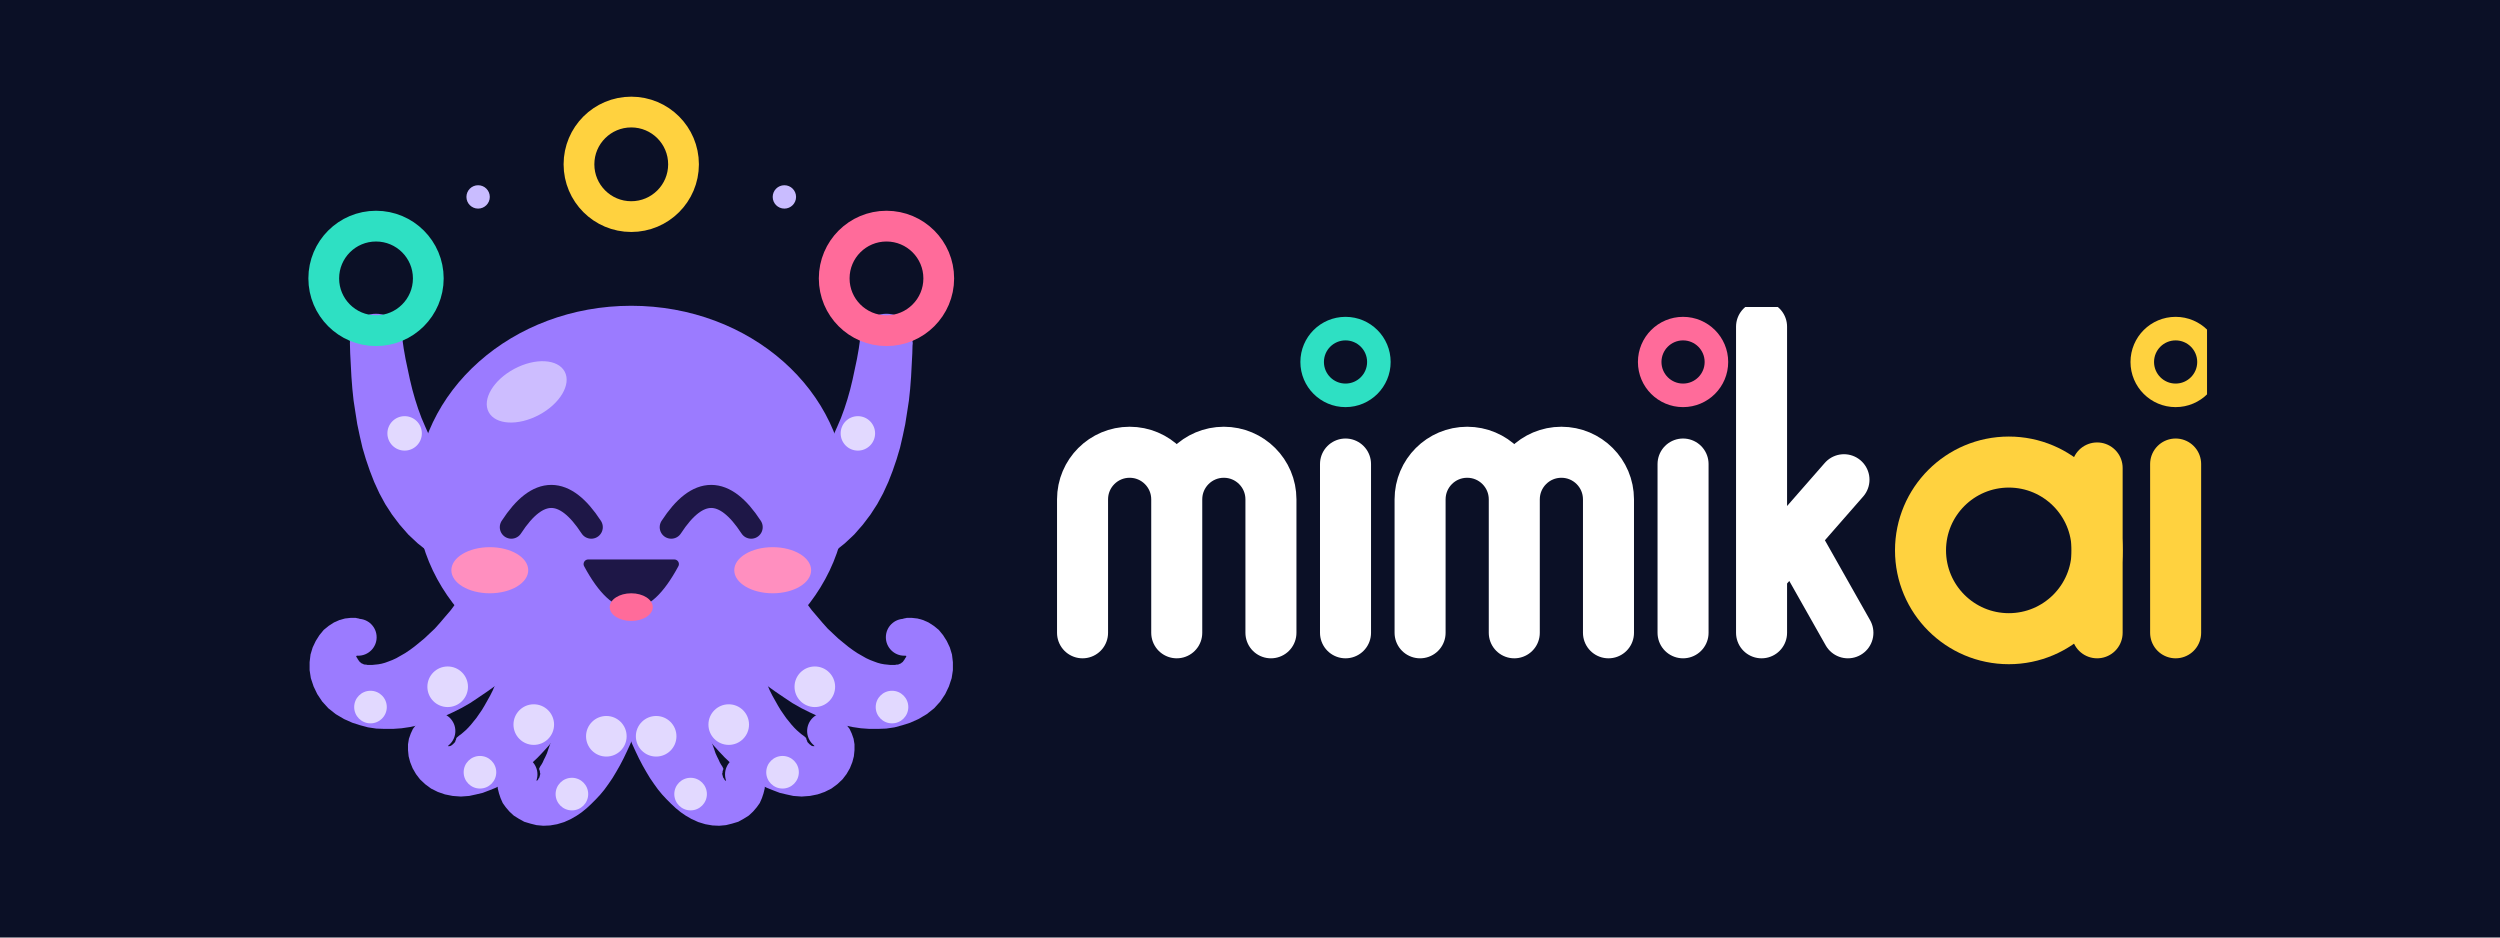
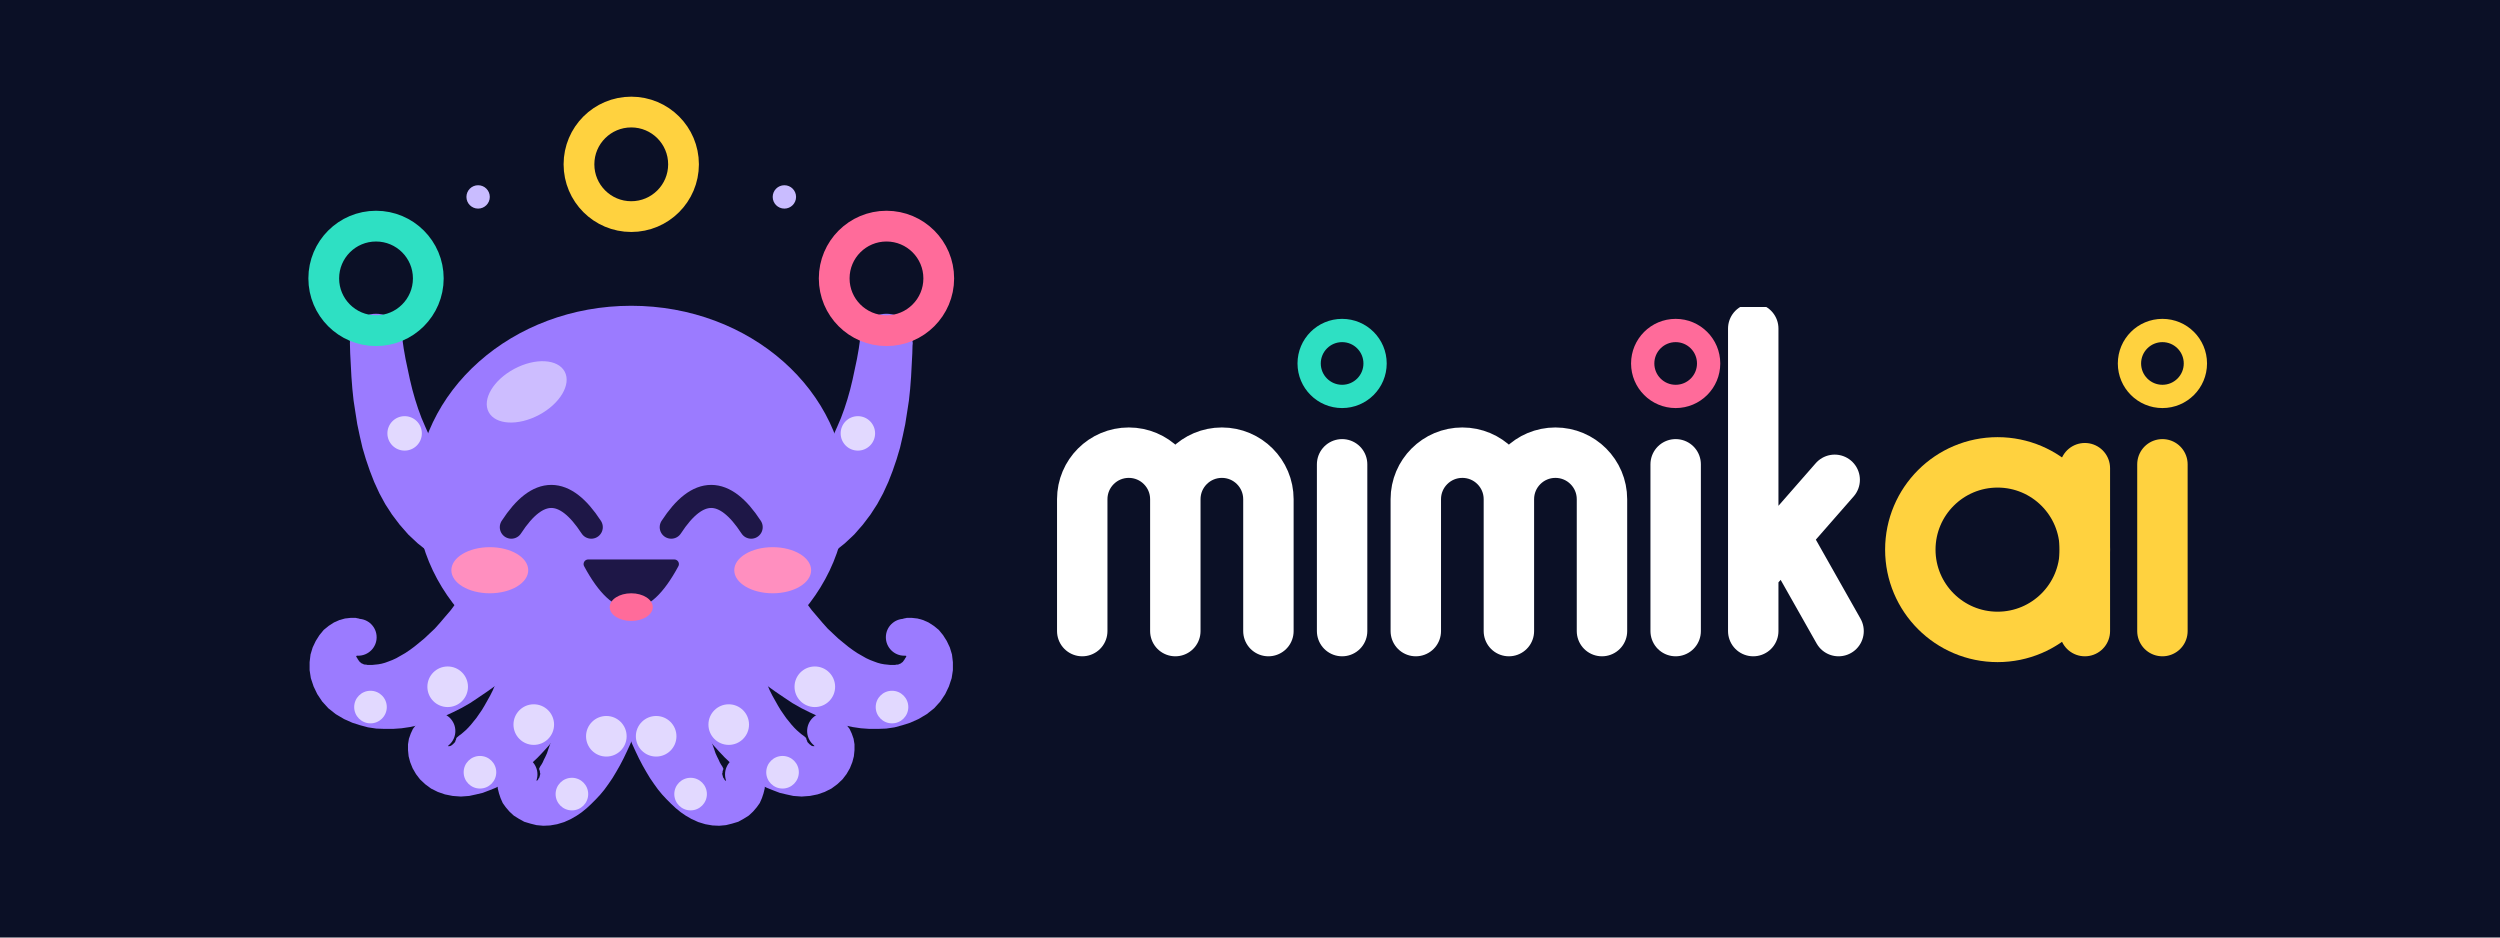
<svg xmlns="http://www.w3.org/2000/svg" viewBox="0 0 1600 600" width="1600" height="600" role="img" aria-label="Mimikai TV banner">
  <rect width="1600" height="600" fill="#0B1026" />
  <svg x="187.5" y="54.0" width="433.0" height="492.0" viewBox="18 6 220 250">
    <path d="M78 176 C88 202 168 202 178 176 Z" fill="#9B7BFF" />
    <path d="M72.9 172.0 L71.0 174.7 L69.3 177.0 L67.5 179.1 L65.8 181.1 L64.1 183.0 L62.4 184.6 L60.7 186.2 L59.0 187.6 L57.4 188.9 L55.9 190.0 L54.4 191.0 L53.0 191.8 L51.6 192.6 L50.3 193.2 L49.0 193.7 L47.9 194.1 L46.8 194.4 L45.7 194.6 L44.7 194.7 L43.8 194.8 L42.9 194.8 L42.2 194.8 L41.8 194.7 L41.4 194.7 L41.0 194.6 L40.6 194.4 L40.3 194.3 L40.1 194.1 L39.8 193.9 L39.6 193.7 L39.5 193.5 L39.3 193.3 L39.2 193.1 L39.1 193.0 L39.0 192.8 L38.9 192.6 L38.8 192.5 L38.7 192.3 L38.6 192.2 L38.6 192.0 L38.5 191.9 L38.8 191.7 L39.6 179.8 L38.4 179.5 L36.7 179.5 L34.9 179.7 L33.1 180.2 L31.3 181.0 L29.6 182.1 L28.0 183.4 L26.6 185.1 L25.4 187.0 L24.4 189.1 L23.7 191.4 L23.4 193.9 L23.4 196.5 L23.8 199.1 L24.7 201.8 L25.9 204.3 L27.5 206.7 L29.5 208.9 L31.9 210.8 L34.6 212.4 L37.3 213.6 L39.8 214.4 L42.4 215.1 L45.1 215.5 L47.8 215.6 L50.5 215.6 L53.3 215.4 L56.0 215.0 L58.8 214.4 L61.6 213.6 L64.4 212.6 L67.2 211.5 L70.0 210.2 L72.8 208.8 L75.6 207.2 L78.3 205.4 L81.1 203.5 L83.9 201.5 L86.7 199.3 L89.5 196.9 L92.4 194.4 L95.1 192.0 Z" fill="#9B7BFF" />
    <path d="M33.2 185.8 a6.0 6.0 0 1 0 12.0 0 a6.0 6.0 0 1 0 -12.0 0 Z" fill="#9B7BFF" />
    <path d="M87.8 187.0 L87.3 189.9 L86.7 192.3 L86.1 194.7 L85.4 196.9 L84.6 199.1 L83.8 201.1 L83.0 203.0 L82.1 204.8 L81.2 206.4 L80.3 208.0 L79.4 209.5 L78.5 210.8 L77.6 212.1 L76.7 213.2 L75.9 214.2 L75.0 215.2 L74.2 216.0 L73.4 216.7 L72.7 217.3 L72.0 217.8 L71.4 218.3 L71.1 218.6 L71.1 218.8 L71.0 219.0 L71.0 219.2 L70.9 219.3 L70.8 219.5 L70.8 219.7 L70.7 219.8 L70.6 220.0 L70.5 220.1 L70.3 220.3 L70.2 220.4 L70.0 220.6 L69.9 220.7 L69.7 220.8 L69.5 221.0 L69.3 221.1 L69.0 221.2 L68.7 221.2 L68.5 221.3 L68.5 221.1 L61.1 211.6 L60.2 212.1 L59.0 213.1 L58.0 214.3 L57.0 215.6 L56.3 217.1 L55.7 218.8 L55.4 220.6 L55.4 222.5 L55.6 224.5 L56.1 226.4 L56.9 228.4 L58.0 230.3 L59.3 232.0 L61.0 233.6 L62.9 235.0 L65.1 236.1 L67.4 236.9 L69.9 237.4 L72.6 237.6 L75.3 237.4 L77.6 236.9 L79.7 236.4 L81.8 235.6 L83.8 234.8 L85.9 233.8 L87.9 232.6 L89.9 231.3 L91.8 229.9 L93.8 228.4 L95.7 226.7 L97.6 224.9 L99.4 223.0 L101.3 220.9 L103.1 218.7 L104.9 216.4 L106.6 214.0 L108.3 211.4 L109.9 208.7 L111.5 205.9 L113.1 203.0 L114.6 199.9 L116.2 197.0 Z" fill="#9B7BFF" />
    <path d="M58.8 216.3 a6.0 6.0 0 1 0 12.0 0 a6.0 6.0 0 1 0 -12.0 0 Z" fill="#9B7BFF" />
    <path d="M105.1 194.2 L105.2 197.0 L105.2 199.5 L105.1 201.9 L104.9 204.2 L104.7 206.5 L104.4 208.6 L104.1 210.7 L103.7 212.7 L103.3 214.5 L102.9 216.3 L102.5 217.9 L102.0 219.5 L101.5 220.9 L101.0 222.3 L100.6 223.5 L100.1 224.6 L99.6 225.6 L99.2 226.5 L98.8 227.2 L98.4 227.8 L98.1 228.4 L98.0 228.7 L98.1 228.8 L98.2 229.0 L98.2 229.2 L98.3 229.4 L98.3 229.6 L98.3 229.8 L98.4 230.0 L98.4 230.2 L98.4 230.4 L98.3 230.6 L98.3 230.8 L98.2 231.0 L98.2 231.2 L98.1 231.4 L98.0 231.6 L97.8 231.8 L97.7 232.1 L97.5 232.3 L97.3 232.5 L97.1 232.3 L85.8 228.5 L85.3 229.3 L84.9 230.6 L84.6 232.0 L84.5 233.5 L84.6 235.0 L85.0 236.6 L85.5 238.1 L86.2 239.7 L87.2 241.1 L88.4 242.5 L89.8 243.8 L91.4 244.8 L93.2 245.8 L95.2 246.4 L97.2 246.9 L99.4 247.1 L101.6 247.0 L103.9 246.6 L106.2 245.9 L108.4 244.9 L110.3 243.8 L111.9 242.7 L113.5 241.4 L115.0 240.0 L116.5 238.5 L117.9 237.0 L119.3 235.3 L120.6 233.5 L121.9 231.6 L123.1 229.6 L124.3 227.5 L125.5 225.2 L126.6 222.9 L127.7 220.5 L128.7 218.0 L129.7 215.4 L130.7 212.7 L131.6 209.9 L132.4 207.0 L133.3 203.9 L134.1 200.8 L134.9 197.8 Z" fill="#9B7BFF" />
    <path d="M85.5 230.4 a6.0 6.0 0 1 0 12.0 0 a6.0 6.0 0 1 0 -12.0 0 Z" fill="#9B7BFF" />
    <path d="M121.1 197.8 L121.9 200.8 L122.7 203.9 L123.6 207.0 L124.4 209.9 L125.3 212.7 L126.3 215.4 L127.3 218.0 L128.3 220.5 L129.4 222.9 L130.5 225.2 L131.7 227.5 L132.9 229.6 L134.1 231.6 L135.4 233.5 L136.7 235.3 L138.1 237.0 L139.5 238.5 L141.0 240.0 L142.5 241.4 L144.1 242.7 L145.7 243.8 L147.6 244.9 L149.8 245.9 L152.1 246.6 L154.4 247.0 L156.6 247.1 L158.8 246.9 L160.8 246.4 L162.8 245.8 L164.6 244.8 L166.2 243.8 L167.6 242.5 L168.8 241.1 L169.8 239.7 L170.5 238.1 L171.0 236.6 L171.4 235.0 L171.5 233.5 L171.4 232.0 L171.1 230.6 L170.7 229.3 L170.2 228.5 L158.9 232.3 L158.7 232.5 L158.5 232.3 L158.3 232.1 L158.2 231.8 L158.0 231.6 L157.9 231.4 L157.8 231.2 L157.8 231.0 L157.7 230.8 L157.7 230.6 L157.6 230.4 L157.6 230.2 L157.6 230.0 L157.7 229.8 L157.7 229.6 L157.7 229.4 L157.8 229.2 L157.8 229.0 L157.9 228.8 L158.0 228.7 L157.9 228.4 L157.6 227.8 L157.2 227.2 L156.8 226.5 L156.4 225.6 L155.9 224.6 L155.4 223.5 L155.0 222.3 L154.5 220.9 L154.0 219.5 L153.5 217.9 L153.1 216.3 L152.7 214.5 L152.3 212.7 L151.9 210.7 L151.6 208.6 L151.3 206.5 L151.1 204.2 L150.9 201.9 L150.8 199.5 L150.8 197.0 L150.9 194.2 Z" fill="#9B7BFF" />
    <path d="M158.5 230.4 a6.0 6.0 0 1 0 12.0 0 a6.0 6.0 0 1 0 -12.0 0 Z" fill="#9B7BFF" />
    <path d="M139.8 197.0 L141.4 199.9 L142.9 203.0 L144.5 205.9 L146.1 208.7 L147.7 211.4 L149.4 214.0 L151.1 216.4 L152.9 218.7 L154.7 220.9 L156.6 223.0 L158.4 224.9 L160.3 226.7 L162.2 228.4 L164.2 229.9 L166.1 231.3 L168.1 232.6 L170.1 233.8 L172.2 234.8 L174.2 235.6 L176.3 236.4 L178.4 236.9 L180.7 237.4 L183.4 237.6 L186.1 237.4 L188.6 236.9 L190.9 236.1 L193.1 235.0 L195.0 233.6 L196.7 232.0 L198.0 230.3 L199.1 228.4 L199.9 226.4 L200.4 224.5 L200.6 222.5 L200.6 220.6 L200.3 218.8 L199.7 217.1 L199.0 215.6 L198.0 214.3 L197.0 213.1 L195.8 212.1 L194.9 211.6 L187.5 221.1 L187.5 221.3 L187.3 221.2 L187.0 221.2 L186.7 221.1 L186.5 221.0 L186.3 220.8 L186.1 220.7 L186.0 220.6 L185.8 220.4 L185.7 220.3 L185.5 220.1 L185.4 220.0 L185.3 219.8 L185.2 219.7 L185.2 219.5 L185.1 219.3 L185.0 219.2 L185.0 219.0 L184.9 218.8 L184.9 218.6 L184.6 218.3 L184.0 217.8 L183.3 217.3 L182.6 216.7 L181.8 216.0 L181.0 215.2 L180.1 214.2 L179.3 213.2 L178.4 212.1 L177.5 210.8 L176.6 209.5 L175.7 208.0 L174.8 206.4 L173.9 204.8 L173.0 203.0 L172.2 201.1 L171.4 199.1 L170.6 196.9 L169.9 194.7 L169.3 192.3 L168.7 189.9 L168.2 187.0 Z" fill="#9B7BFF" />
    <path d="M185.2 216.3 a6.0 6.0 0 1 0 12.0 0 a6.0 6.0 0 1 0 -12.0 0 Z" fill="#9B7BFF" />
    <path d="M160.9 192.0 L163.6 194.4 L166.5 196.9 L169.3 199.3 L172.1 201.5 L174.9 203.5 L177.7 205.4 L180.4 207.2 L183.2 208.8 L186.0 210.2 L188.8 211.5 L191.6 212.6 L194.4 213.6 L197.2 214.4 L200.0 215.0 L202.7 215.4 L205.5 215.6 L208.2 215.6 L210.9 215.5 L213.6 215.1 L216.2 214.4 L218.7 213.6 L221.4 212.4 L224.1 210.8 L226.5 208.9 L228.5 206.7 L230.1 204.3 L231.3 201.8 L232.2 199.1 L232.6 196.5 L232.6 193.9 L232.3 191.4 L231.6 189.1 L230.6 187.0 L229.4 185.1 L228.0 183.4 L226.4 182.1 L224.7 181.0 L222.9 180.2 L221.1 179.7 L219.3 179.5 L217.6 179.5 L216.4 179.8 L217.2 191.7 L217.5 191.9 L217.4 192.0 L217.4 192.2 L217.3 192.3 L217.2 192.5 L217.1 192.6 L217.0 192.8 L216.9 193.0 L216.8 193.1 L216.7 193.3 L216.5 193.5 L216.4 193.7 L216.2 193.9 L215.9 194.1 L215.7 194.3 L215.4 194.4 L215.0 194.6 L214.6 194.7 L214.2 194.7 L213.8 194.8 L213.1 194.8 L212.2 194.8 L211.3 194.7 L210.3 194.6 L209.2 194.4 L208.1 194.1 L207.0 193.7 L205.7 193.2 L204.4 192.6 L203.0 191.8 L201.6 191.0 L200.1 190.0 L198.6 188.9 L197.0 187.6 L195.3 186.2 L193.6 184.6 L191.9 183.0 L190.2 181.1 L188.5 179.1 L186.7 177.0 L185.0 174.7 L183.1 172.0 Z" fill="#9B7BFF" />
    <path d="M210.8 185.8 a6.0 6.0 0 1 0 12.0 0 a6.0 6.0 0 1 0 -12.0 0 Z" fill="#9B7BFF" />
    <path d="M82.3 135.6 L79.7 135.4 L77.9 135.1 L76.1 134.6 L74.4 133.9 L72.8 132.9 L71.1 131.8 L69.5 130.4 L68.0 128.8 L66.4 126.9 L64.9 124.8 L63.5 122.5 L62.2 120.0 L61.0 117.3 L59.8 114.5 L58.7 111.5 L57.7 108.4 L56.8 105.2 L56.0 101.9 L55.3 98.6 L54.6 95.3 L54.0 91.9 L53.5 88.4 L36.5 89.9 L36.6 93.5 L36.8 97.3 L37.0 101.1 L37.3 105.0 L37.7 108.8 L38.3 112.7 L38.9 116.5 L39.7 120.3 L40.6 124.2 L41.7 127.9 L43.0 131.7 L44.4 135.3 L46.1 139.0 L48.0 142.5 L50.2 145.9 L52.7 149.2 L55.5 152.4 L58.6 155.3 L62.1 158.1 L65.9 160.5 L70.0 162.7 L73.7 164.4 Z" fill="#9B7BFF" />
    <path d="M36.5 89.1 a8.5 8.5 0 1 0 17.0 0 a8.5 8.5 0 1 0 -17.0 0 Z" fill="#9B7BFF" />
    <path d="M182.3 164.4 L186.0 162.7 L190.1 160.5 L193.9 158.1 L197.4 155.3 L200.5 152.4 L203.3 149.2 L205.8 145.9 L208.0 142.5 L209.9 139.0 L211.6 135.3 L213.0 131.7 L214.3 127.9 L215.4 124.2 L216.3 120.3 L217.1 116.5 L217.7 112.7 L218.3 108.8 L218.7 105.0 L219.0 101.1 L219.2 97.3 L219.4 93.5 L219.5 89.9 L202.5 88.4 L202.0 91.9 L201.4 95.3 L200.7 98.6 L200.0 101.9 L199.2 105.2 L198.3 108.4 L197.3 111.5 L196.2 114.5 L195.0 117.3 L193.8 120.0 L192.5 122.5 L191.1 124.8 L189.6 126.9 L188.0 128.8 L186.5 130.4 L184.9 131.8 L183.2 132.9 L181.6 133.9 L179.9 134.6 L178.1 135.1 L176.3 135.4 L173.7 135.6 Z" fill="#9B7BFF" />
    <path d="M202.5 89.1 a8.5 8.5 0 1 0 17.0 0 a8.5 8.5 0 1 0 -17.0 0 Z" fill="#9B7BFF" />
    <circle cx="68.3" cy="201.9" r="6.6" fill="#E2D9FF" />
    <circle cx="43.2" cy="208.5" r="5.3" fill="#E2D9FF" />
    <circle cx="96.3" cy="214.2" r="6.6" fill="#E2D9FF" />
    <circle cx="78.8" cy="229.7" r="5.3" fill="#E2D9FF" />
    <circle cx="119.9" cy="218.0" r="6.6" fill="#E2D9FF" />
    <circle cx="108.7" cy="236.8" r="5.3" fill="#E2D9FF" />
    <circle cx="136.1" cy="218.0" r="6.6" fill="#E2D9FF" />
    <circle cx="147.3" cy="236.8" r="5.3" fill="#E2D9FF" />
    <circle cx="159.7" cy="214.2" r="6.6" fill="#E2D9FF" />
    <circle cx="177.2" cy="229.7" r="5.3" fill="#E2D9FF" />
    <circle cx="187.7" cy="201.9" r="6.6" fill="#E2D9FF" />
    <circle cx="212.8" cy="208.5" r="5.3" fill="#E2D9FF" />
    <circle cx="54.3" cy="119.5" r="5.6" fill="#E2D9FF" />
    <circle cx="201.7" cy="119.5" r="5.6" fill="#E2D9FF" />
    <ellipse cx="128" cy="140" rx="70" ry="62" fill="#9B7BFF" />
    <ellipse cx="94" cy="106" rx="14" ry="8.5" transform="rotate(-28 94 106)" fill="#FFFFFF" opacity="0.5" />
    <ellipse cx="82" cy="164" rx="12.5" ry="7.5" fill="#FF8FBF" />
    <ellipse cx="174" cy="164" rx="12.5" ry="7.5" fill="#FF8FBF" />
    <path d="M89 150 Q102 130 115 150" fill="none" stroke="#1E1747" stroke-width="7.5" stroke-linecap="round" />
    <path d="M141 150 Q154 130 167 150" fill="none" stroke="#1E1747" stroke-width="7.5" stroke-linecap="round" />
    <path d="M114 162 Q128 188 142 162 Z" fill="#1E1747" stroke="#1E1747" stroke-width="3" stroke-linejoin="round" />
    <ellipse cx="128" cy="176" rx="7" ry="4.5" fill="#FF6B9A" />
    <circle cx="78.2" cy="42.6" r="3.8" fill="#C9BCFF" />
    <circle cx="177.8" cy="42.6" r="3.8" fill="#C9BCFF" />
    <circle cx="45.0" cy="69.1" r="17" fill="none" stroke="#2EE0C3" stroke-width="10" />
    <circle cx="128.0" cy="32.0" r="17" fill="none" stroke="#FFD23F" stroke-width="10" />
    <circle cx="211.0" cy="69.1" r="17" fill="none" stroke="#FF6B9A" stroke-width="10" />
  </svg>
-   <svg x="676.5" y="196.5" width="736.0" height="231.1" viewBox="17 30 586 184">
+   <svg x="676.5" y="196.5" width="736.0" height="231.1" viewBox="17 30 593 184">
    <path d="M30 196 V128 A24 24 0 0 1 78 128 V196 M78 128 A24 24 0 0 1 126 128 V196 M164 196 V110 M202 196 V128 A24 24 0 0 1 250 128 V196 M250 128 A24 24 0 0 1 298 128 V196 M336 196 V110 M376 196 V40 M376 166 L418 118 M394 150 L420 196" fill="none" stroke="#FFFFFF" stroke-width="26" stroke-linecap="round" stroke-linejoin="round" />
    <circle cx="502" cy="154" r="45" fill="none" stroke="#FFD23F" stroke-width="26" />
    <path d="M547 112 V196 M587 196 V110" fill="none" stroke="#FFD23F" stroke-width="26" stroke-linecap="round" />
    <circle cx="164" cy="58" r="17" fill="none" stroke="#2EE0C3" stroke-width="12" />
    <circle cx="336" cy="58" r="17" fill="none" stroke="#FF6B9A" stroke-width="12" />
    <circle cx="587" cy="58" r="17" fill="none" stroke="#FFD23F" stroke-width="12" />
  </svg>
</svg>
